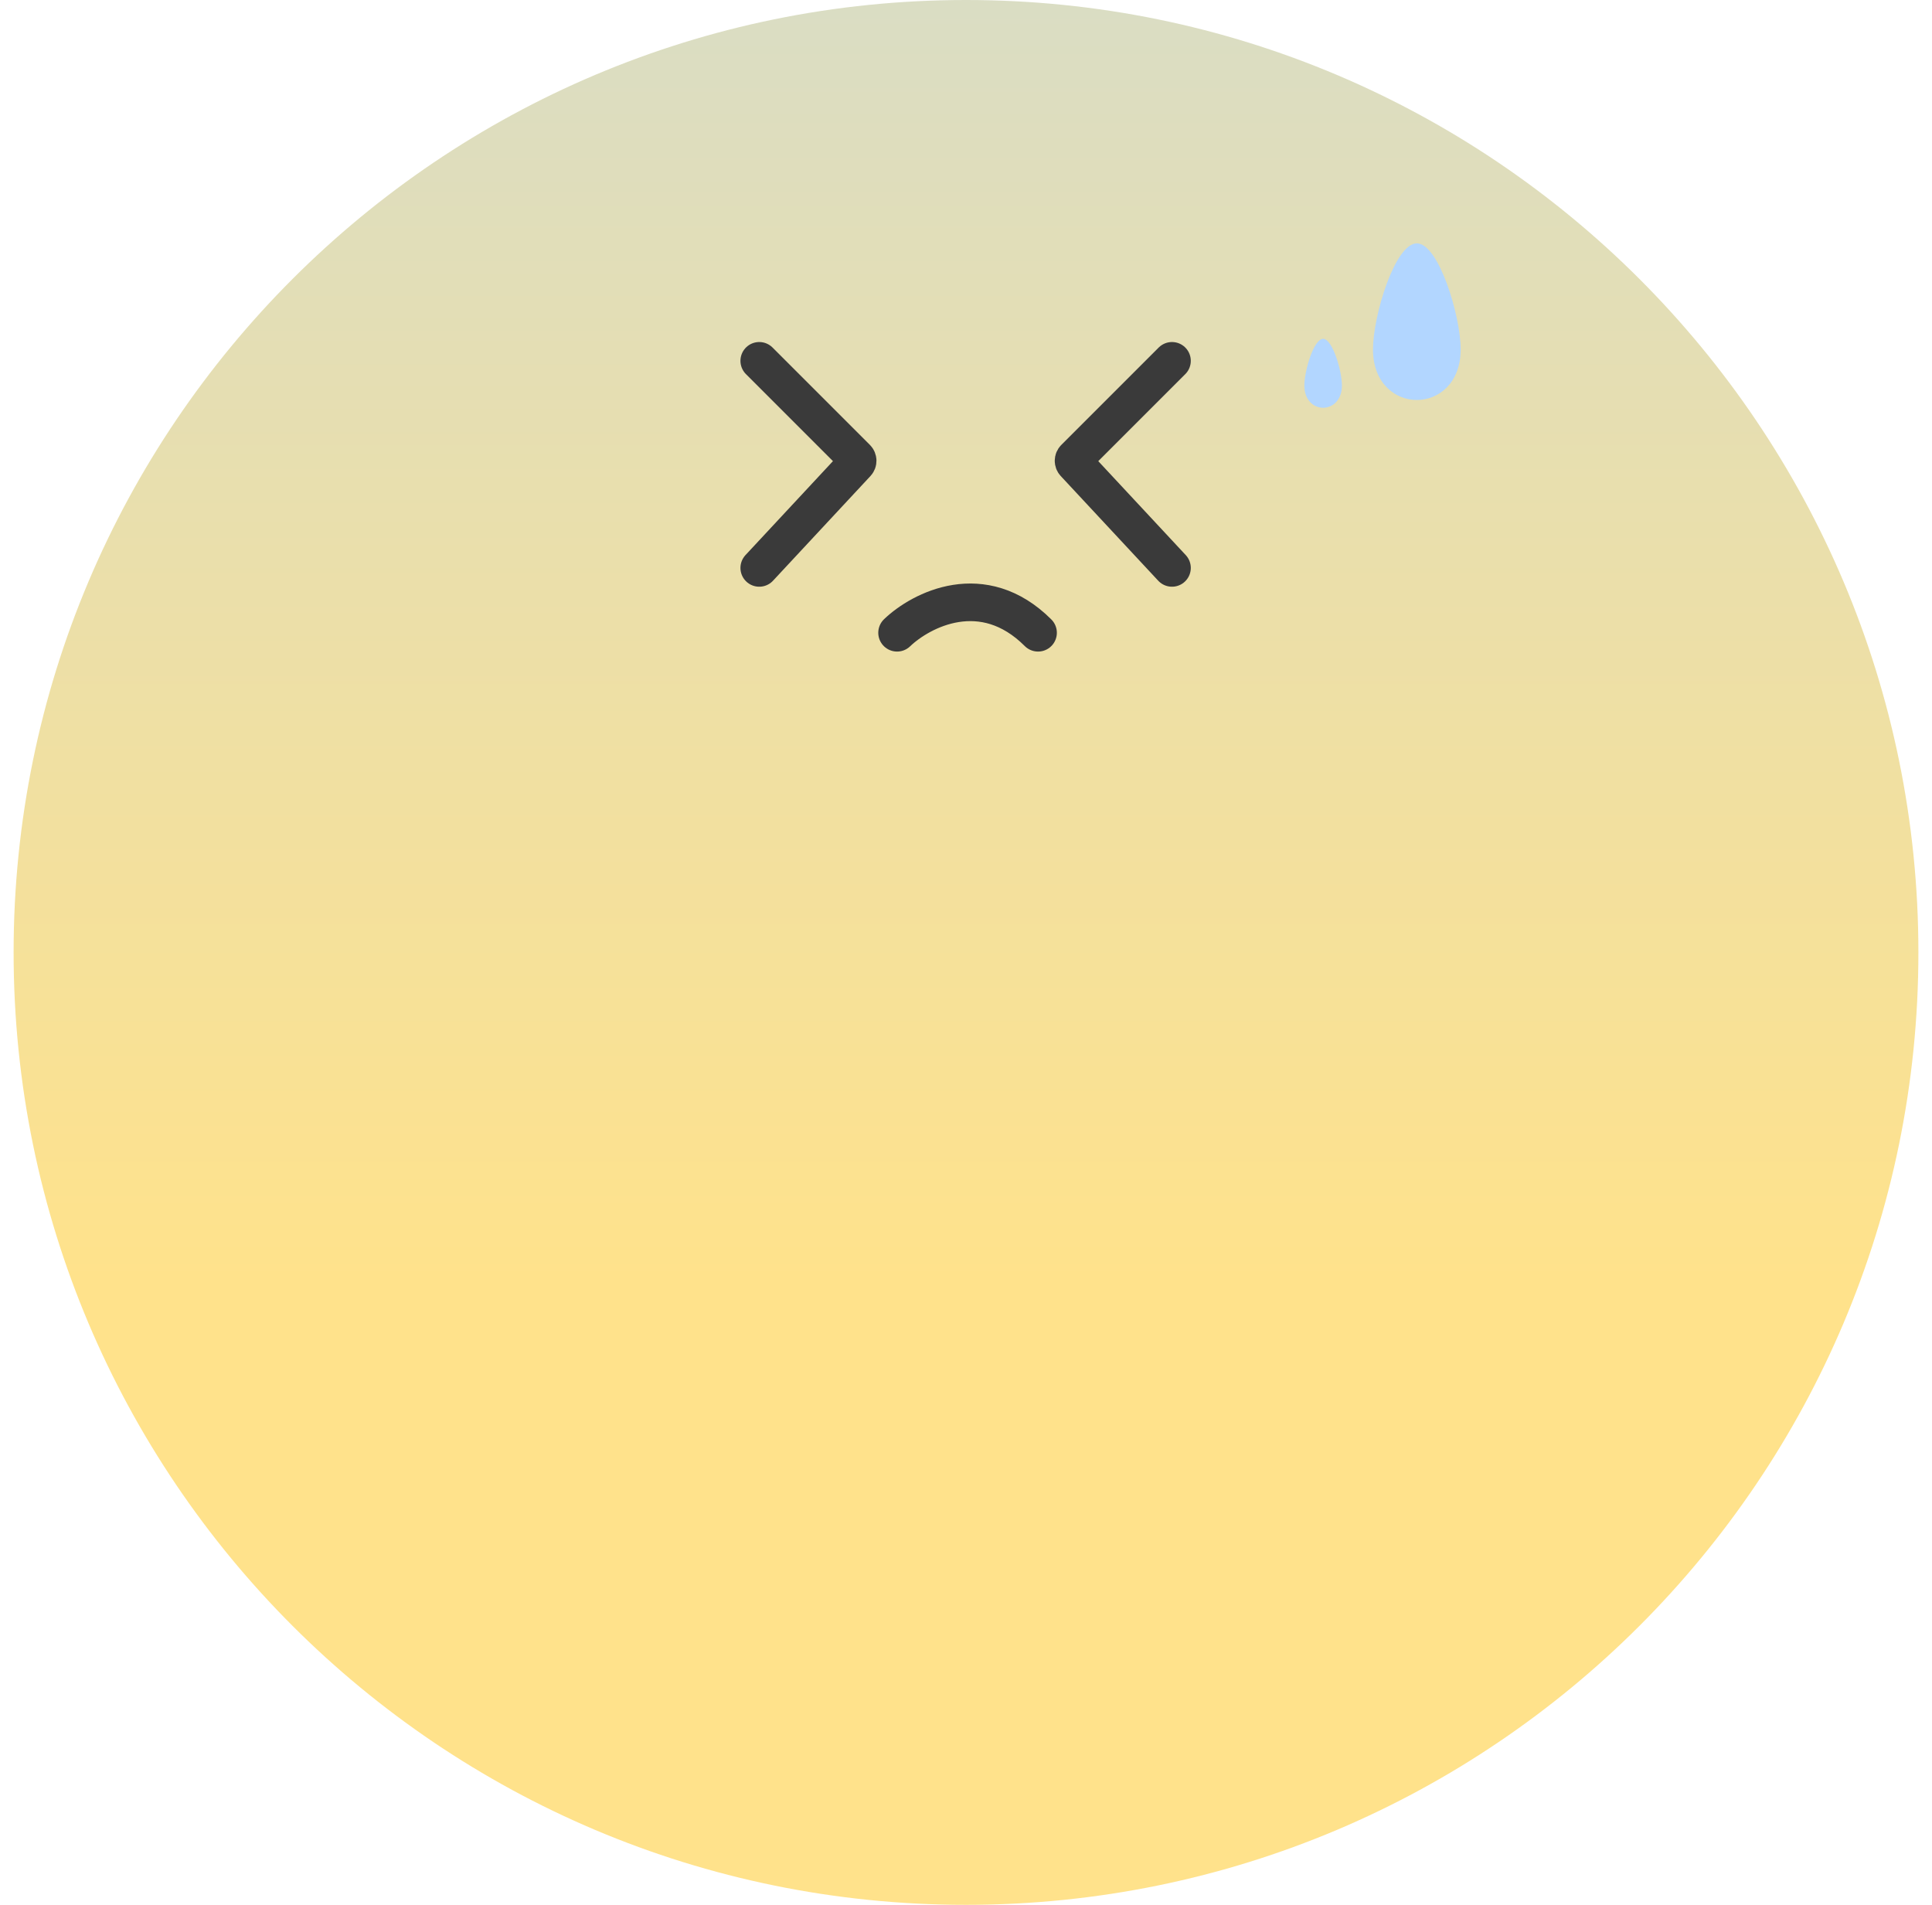
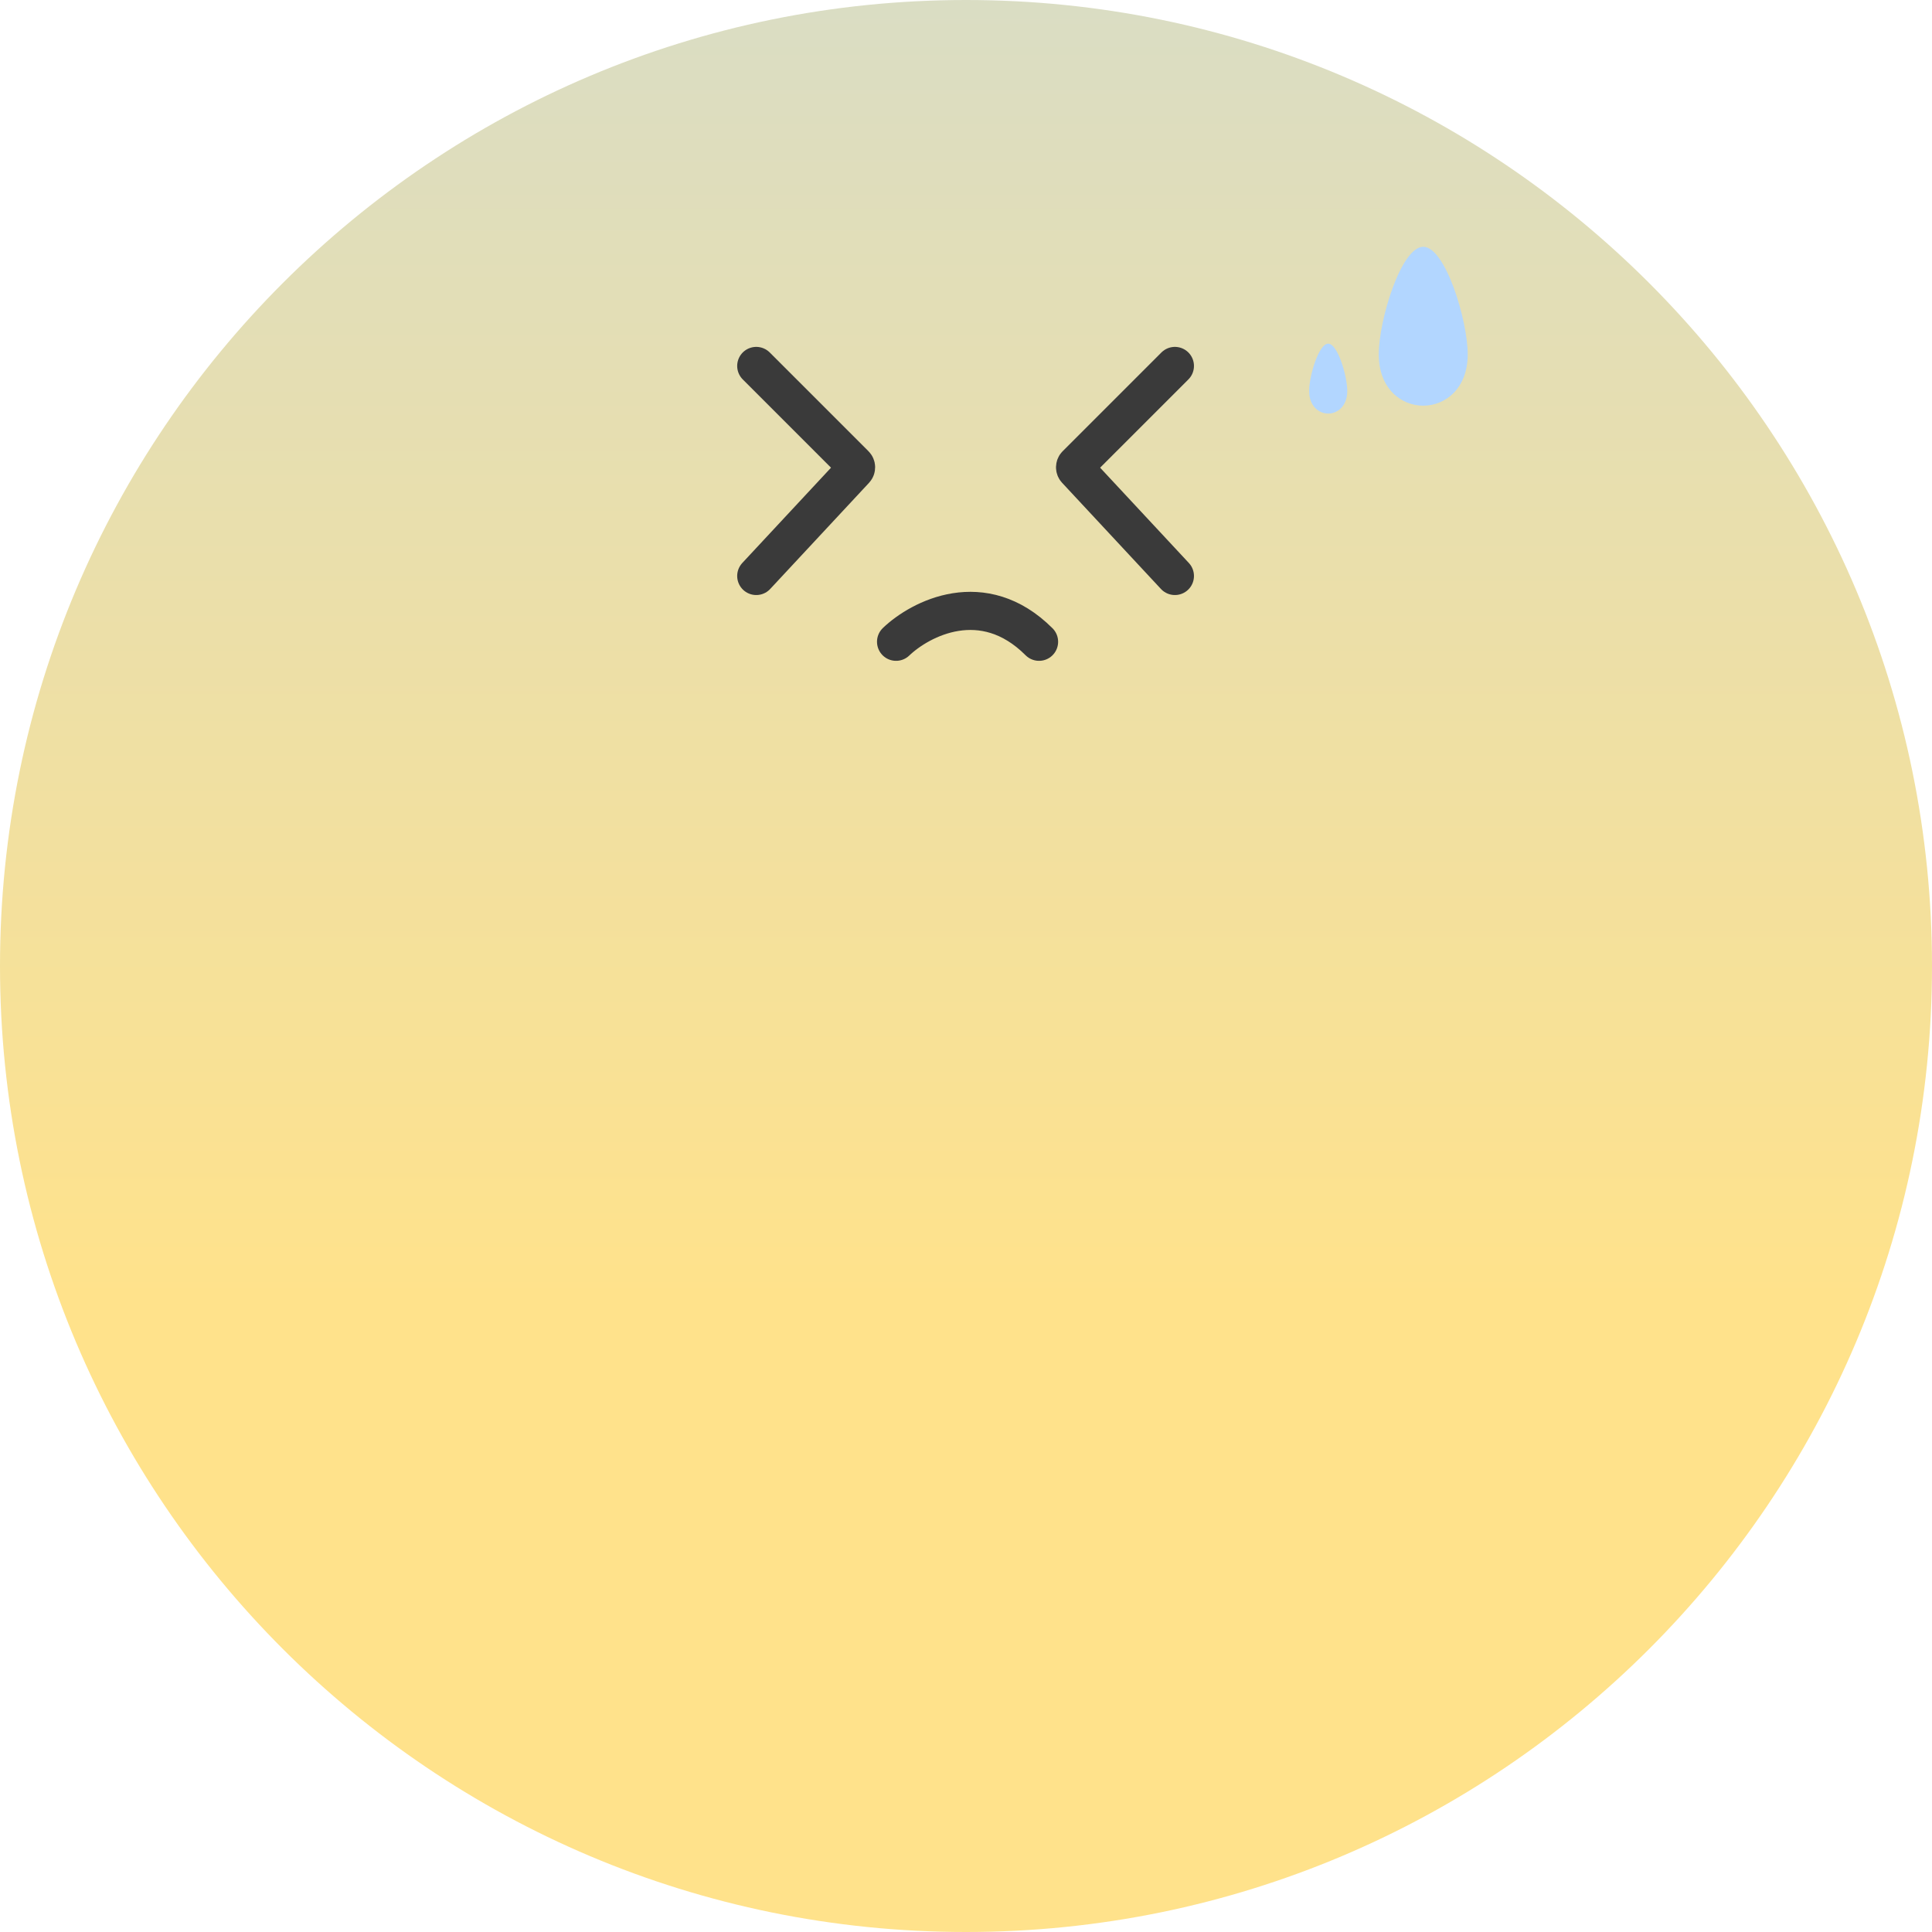
- <svg xmlns="http://www.w3.org/2000/svg" width="71" height="70" viewBox="0 0 71 70" fill="none">
-   <mask id="mask0_2956_7130" style="mask-type:alpha" maskUnits="userSpaceOnUse" x="0" y="0" width="71" height="70">
-     <circle cx="35.5" cy="35" r="35" fill="#FFE28B" />
+ <svg xmlns="http://www.w3.org/2000/svg" width="300" height="300" viewBox="0 0 300 300" fill="none">
+   <mask id="mask0_4609_23645" style="mask-type:alpha" maskUnits="userSpaceOnUse" x="0" y="0" width="300" height="300">
+     <circle cx="150" cy="150" r="150" fill="#FFE28B" />
  </mask>
-   <g mask="url(#mask0_2956_7130)">
-     <g filter="url(#filter0_d_2956_7130)">
-       <path d="M19.733 -0.967C24.696 -16.241 46.304 -16.241 51.267 -0.967C53.486 5.863 59.852 10.488 67.034 10.488C83.094 10.488 89.772 31.039 76.779 40.479C70.968 44.701 68.537 52.184 70.756 59.014C75.719 74.288 58.237 86.989 45.245 77.55C39.434 73.328 31.566 73.328 25.755 77.55C12.763 86.989 -4.719 74.288 0.244 59.014C2.463 52.184 0.032 44.701 -5.779 40.479C-18.772 31.039 -12.094 10.488 3.966 10.488C11.148 10.488 17.514 5.863 19.733 -0.967Z" fill="url(#paint0_linear_2956_7130)" />
+   <g mask="url(#mask0_4609_23645)">
+     <g filter="url(#filter0_d_4609_23645)">
+       <path d="M82.422 -4.148C103.691 -69.608 196.299 -69.608 217.568 -4.148V-4.148C227.08 25.126 254.361 44.947 285.142 44.947V44.947C353.97 44.947 382.588 133.022 326.904 173.479V173.479C302.002 191.571 291.582 223.641 301.094 252.916V252.916C322.363 318.376 247.441 372.809 191.758 332.353V332.353C166.855 314.26 133.135 314.26 108.233 332.353V332.353C52.549 372.809 -22.372 318.376 -1.103 252.916V252.916C8.409 223.641 -2.012 191.571 -26.914 173.479V173.479C-82.597 133.022 -53.98 44.947 14.849 44.947V44.947C45.63 44.947 72.91 25.126 82.422 -4.148V-4.148Z" fill="url(#paint0_linear_4609_23645)" />
    </g>
-     <path d="M27.902 13.26L31.48 16.838C31.53 16.889 31.532 16.97 31.483 17.023L27.902 20.87" stroke="#3A3A3A" stroke-width="1.382" stroke-linecap="round" />
-     <path d="M43.07 13.26L39.492 16.838C39.441 16.889 39.439 16.97 39.488 17.023L43.07 20.87" stroke="#3A3A3A" stroke-width="1.382" stroke-linecap="round" />
-     <path d="M32.967 23.253C33.849 22.409 36.121 21.227 38.148 23.253" stroke="#3A3A3A" stroke-width="1.382" stroke-linecap="round" />
-     <path d="M47.934 14.167C47.934 14.709 48.279 14.985 48.624 14.985C48.97 14.985 49.315 14.709 49.315 14.167C49.315 13.626 48.97 12.452 48.624 12.452C48.279 12.452 47.934 13.626 47.934 14.167Z" fill="#B2D6FF" />
-     <path d="M50.456 12.842C50.456 14.073 51.262 14.699 52.068 14.699C52.873 14.699 53.679 14.073 53.679 12.842C53.679 11.611 52.873 8.943 52.068 8.943C51.262 8.943 50.456 11.611 50.456 12.842Z" fill="#B2D6FF" />
+     <path d="M117.43 56.824L132.764 72.159C132.982 72.376 132.988 72.727 132.779 72.951L117.43 89.437" stroke="#3A3A3A" stroke-width="5.921" stroke-linecap="round" />
+     <path d="M182.438 56.824L167.103 72.159C166.885 72.376 166.879 72.727 167.089 72.951L182.438 89.437" stroke="#3A3A3A" stroke-width="5.921" stroke-linecap="round" />
+     <path d="M139.141 99.654C142.923 96.036 152.66 90.97 161.344 99.654" stroke="#3A3A3A" stroke-width="5.921" stroke-linecap="round" />
+     <path d="M203.282 60.717C203.282 63.037 204.763 64.218 206.243 64.218C207.722 64.218 209.203 63.037 209.203 60.717C209.203 58.396 207.722 53.363 206.243 53.363C204.763 53.363 203.282 58.396 203.282 60.717Z" fill="#B2D6FF" />
+     <path d="M214.091 55.036C214.091 60.31 217.547 62.994 220.999 62.994C224.45 62.994 227.906 60.31 227.906 55.036C227.906 49.762 224.45 38.324 220.999 38.324C217.547 38.324 214.091 49.762 214.091 55.036Z" fill="#B2D6FF" />
  </g>
  <defs>
-     <filter id="filter0_d_2956_7130" x="-14.486" y="-14.265" width="99.973" height="96.898" filterUnits="userSpaceOnUse" color-interpolation-filters="sRGB">
+     <filter id="filter0_d_4609_23645" x="-64.23" y="-61.137" width="428.453" height="415.277" filterUnits="userSpaceOnUse" color-interpolation-filters="sRGB">
      <feFlood flood-opacity="0" result="BackgroundImageFix" />
      <feColorMatrix in="SourceAlpha" type="matrix" values="0 0 0 0 0 0 0 0 0 0 0 0 0 0 0 0 0 0 127 0" result="hardAlpha" />
      <feOffset />
-       <feGaussianBlur stdDeviation="0.921" />
+       <feGaussianBlur stdDeviation="3.947" />
      <feComposite in2="hardAlpha" operator="out" />
      <feColorMatrix type="matrix" values="0 0 0 0 1 0 0 0 0 0.943 0 0 0 0 0.773 0 0 0 1 0" />
-       <feBlend mode="normal" in2="BackgroundImageFix" result="effect1_dropShadow_2956_7130" />
-       <feBlend mode="normal" in="SourceGraphic" in2="effect1_dropShadow_2956_7130" result="shape" />
+       <feBlend mode="normal" in2="BackgroundImageFix" result="effect1_dropShadow_4609_23645" />
+       <feBlend mode="normal" in="SourceGraphic" in2="effect1_dropShadow_4609_23645" result="shape" />
    </filter>
-     <linearGradient id="paint0_linear_2956_7130" x1="35.5" y1="47.099" x2="35.5" y2="-49.493" gradientUnits="userSpaceOnUse">
+     <linearGradient id="paint0_linear_4609_23645" x1="149.995" y1="201.849" x2="149.995" y2="-212.117" gradientUnits="userSpaceOnUse">
      <stop stop-color="#FFE28B" />
      <stop offset="1" stop-color="#B3D7FF" />
    </linearGradient>
  </defs>
</svg>
